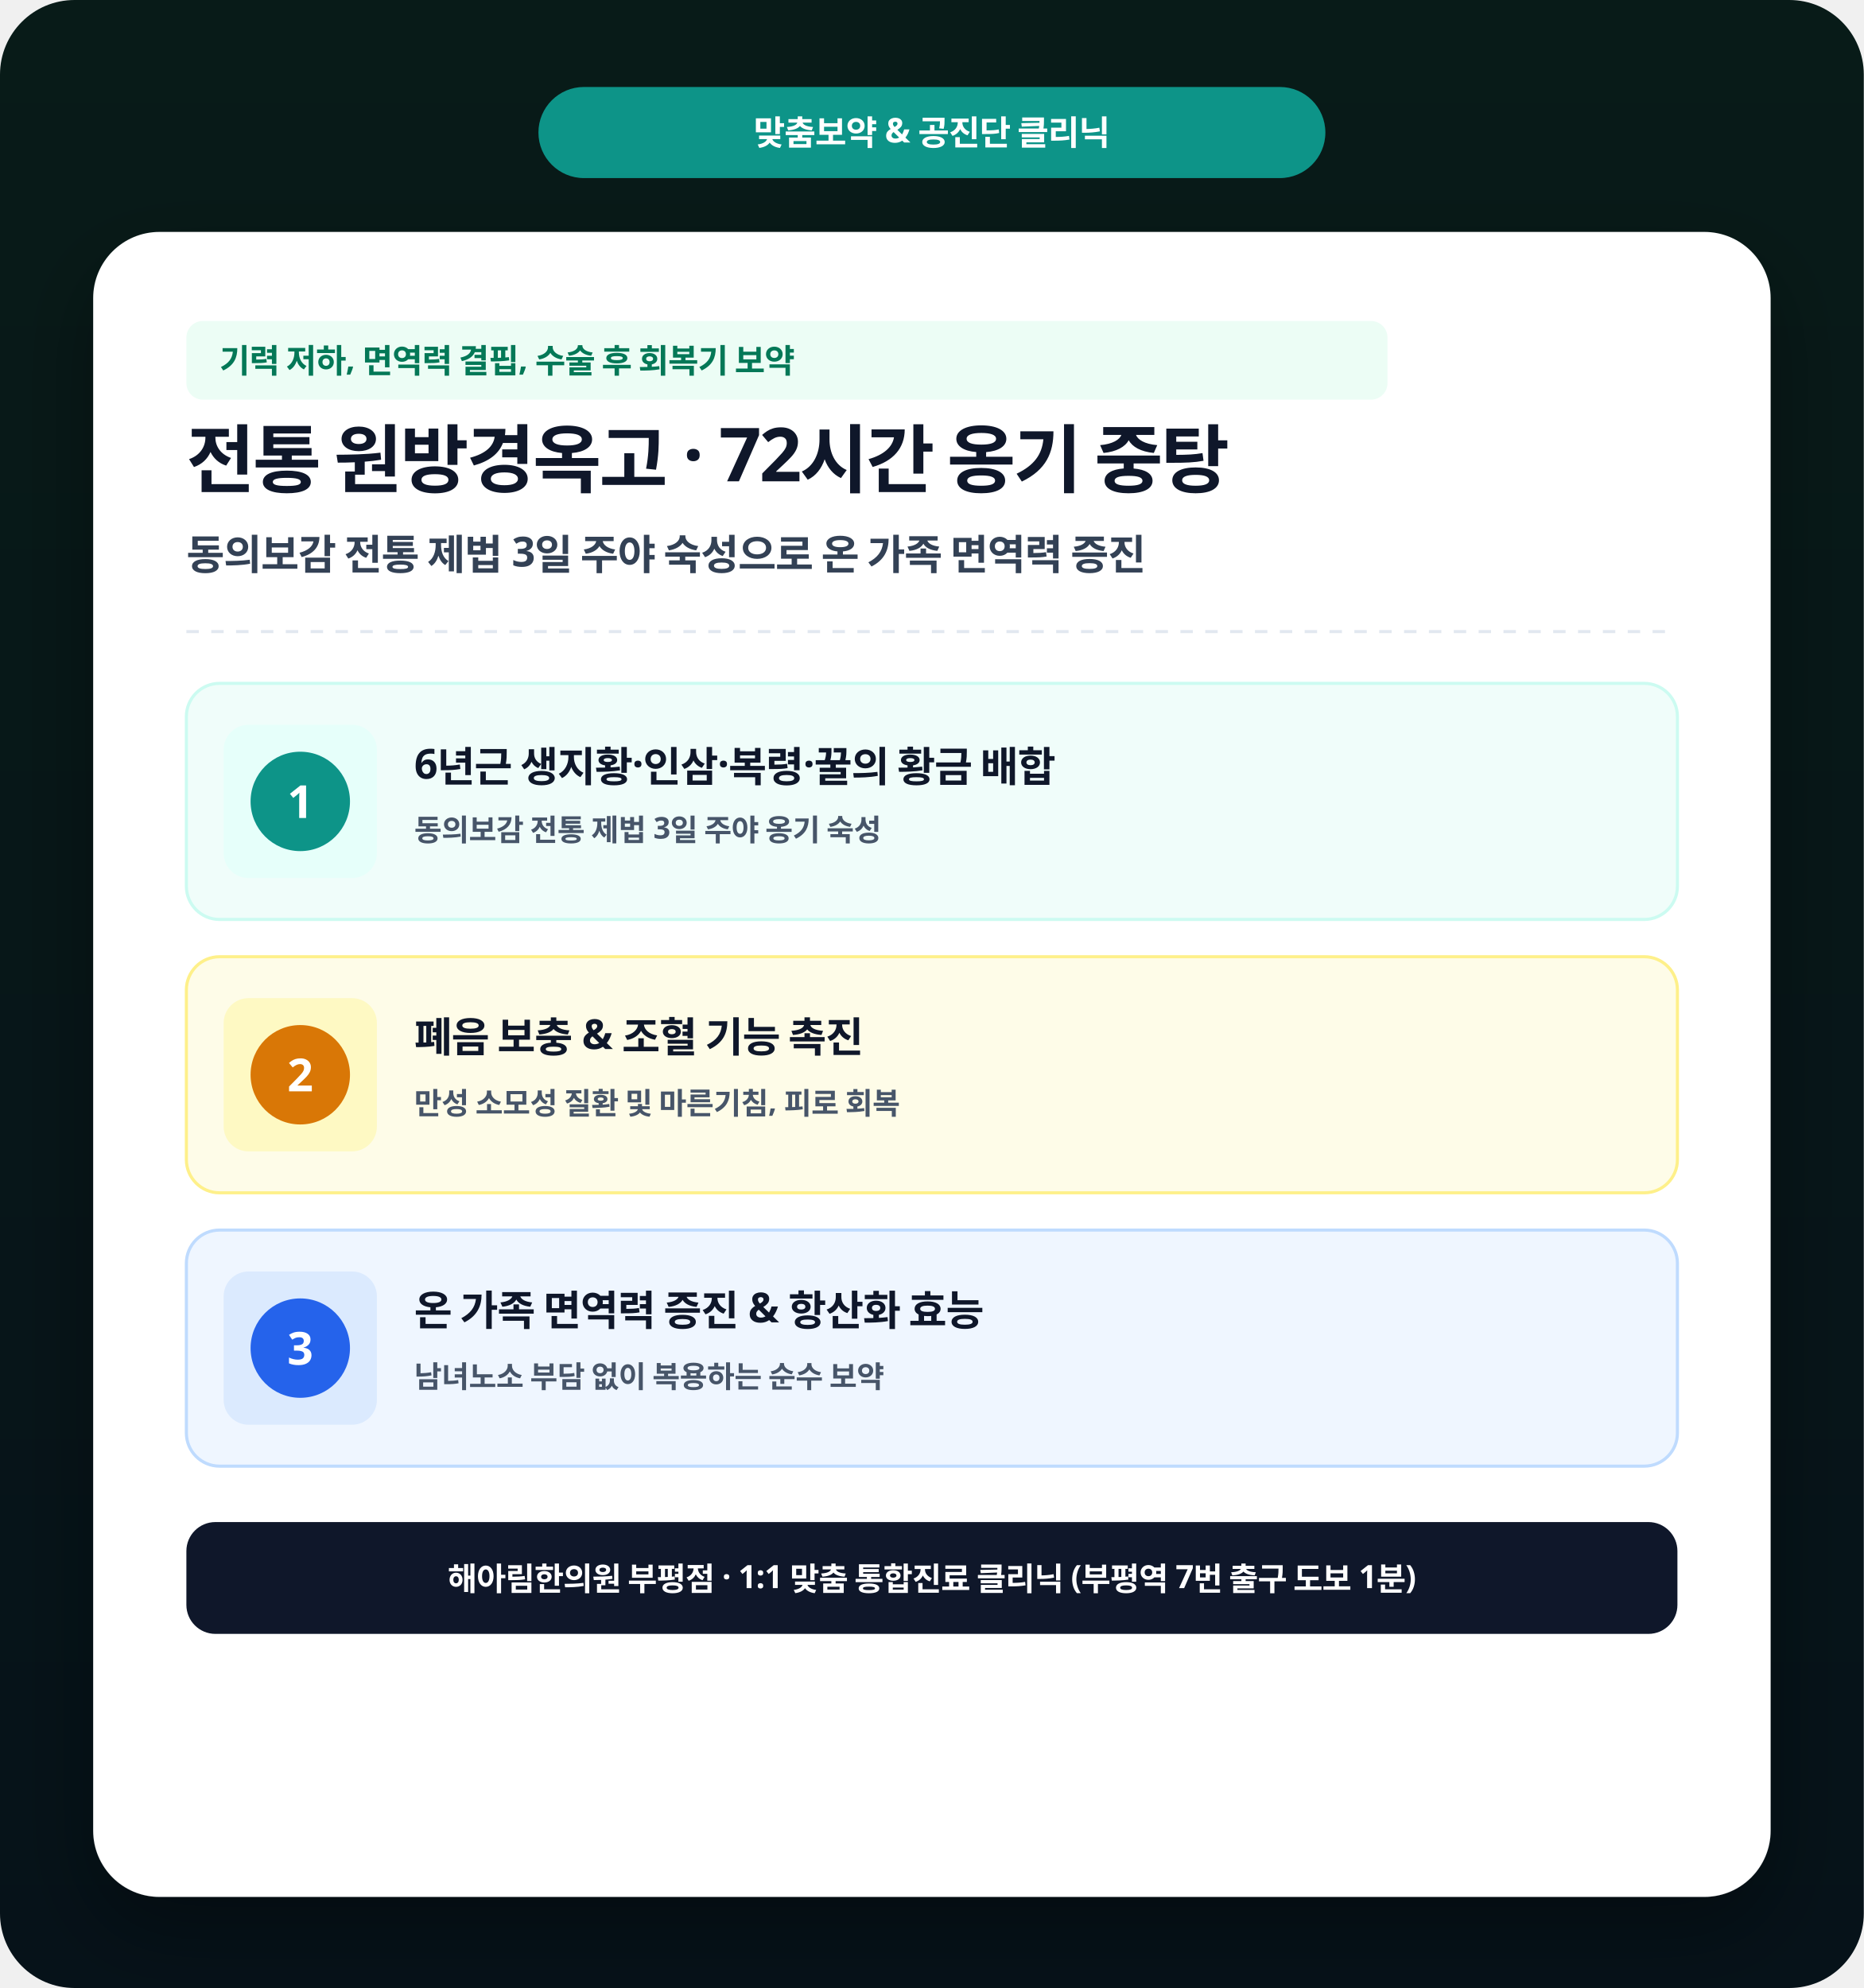
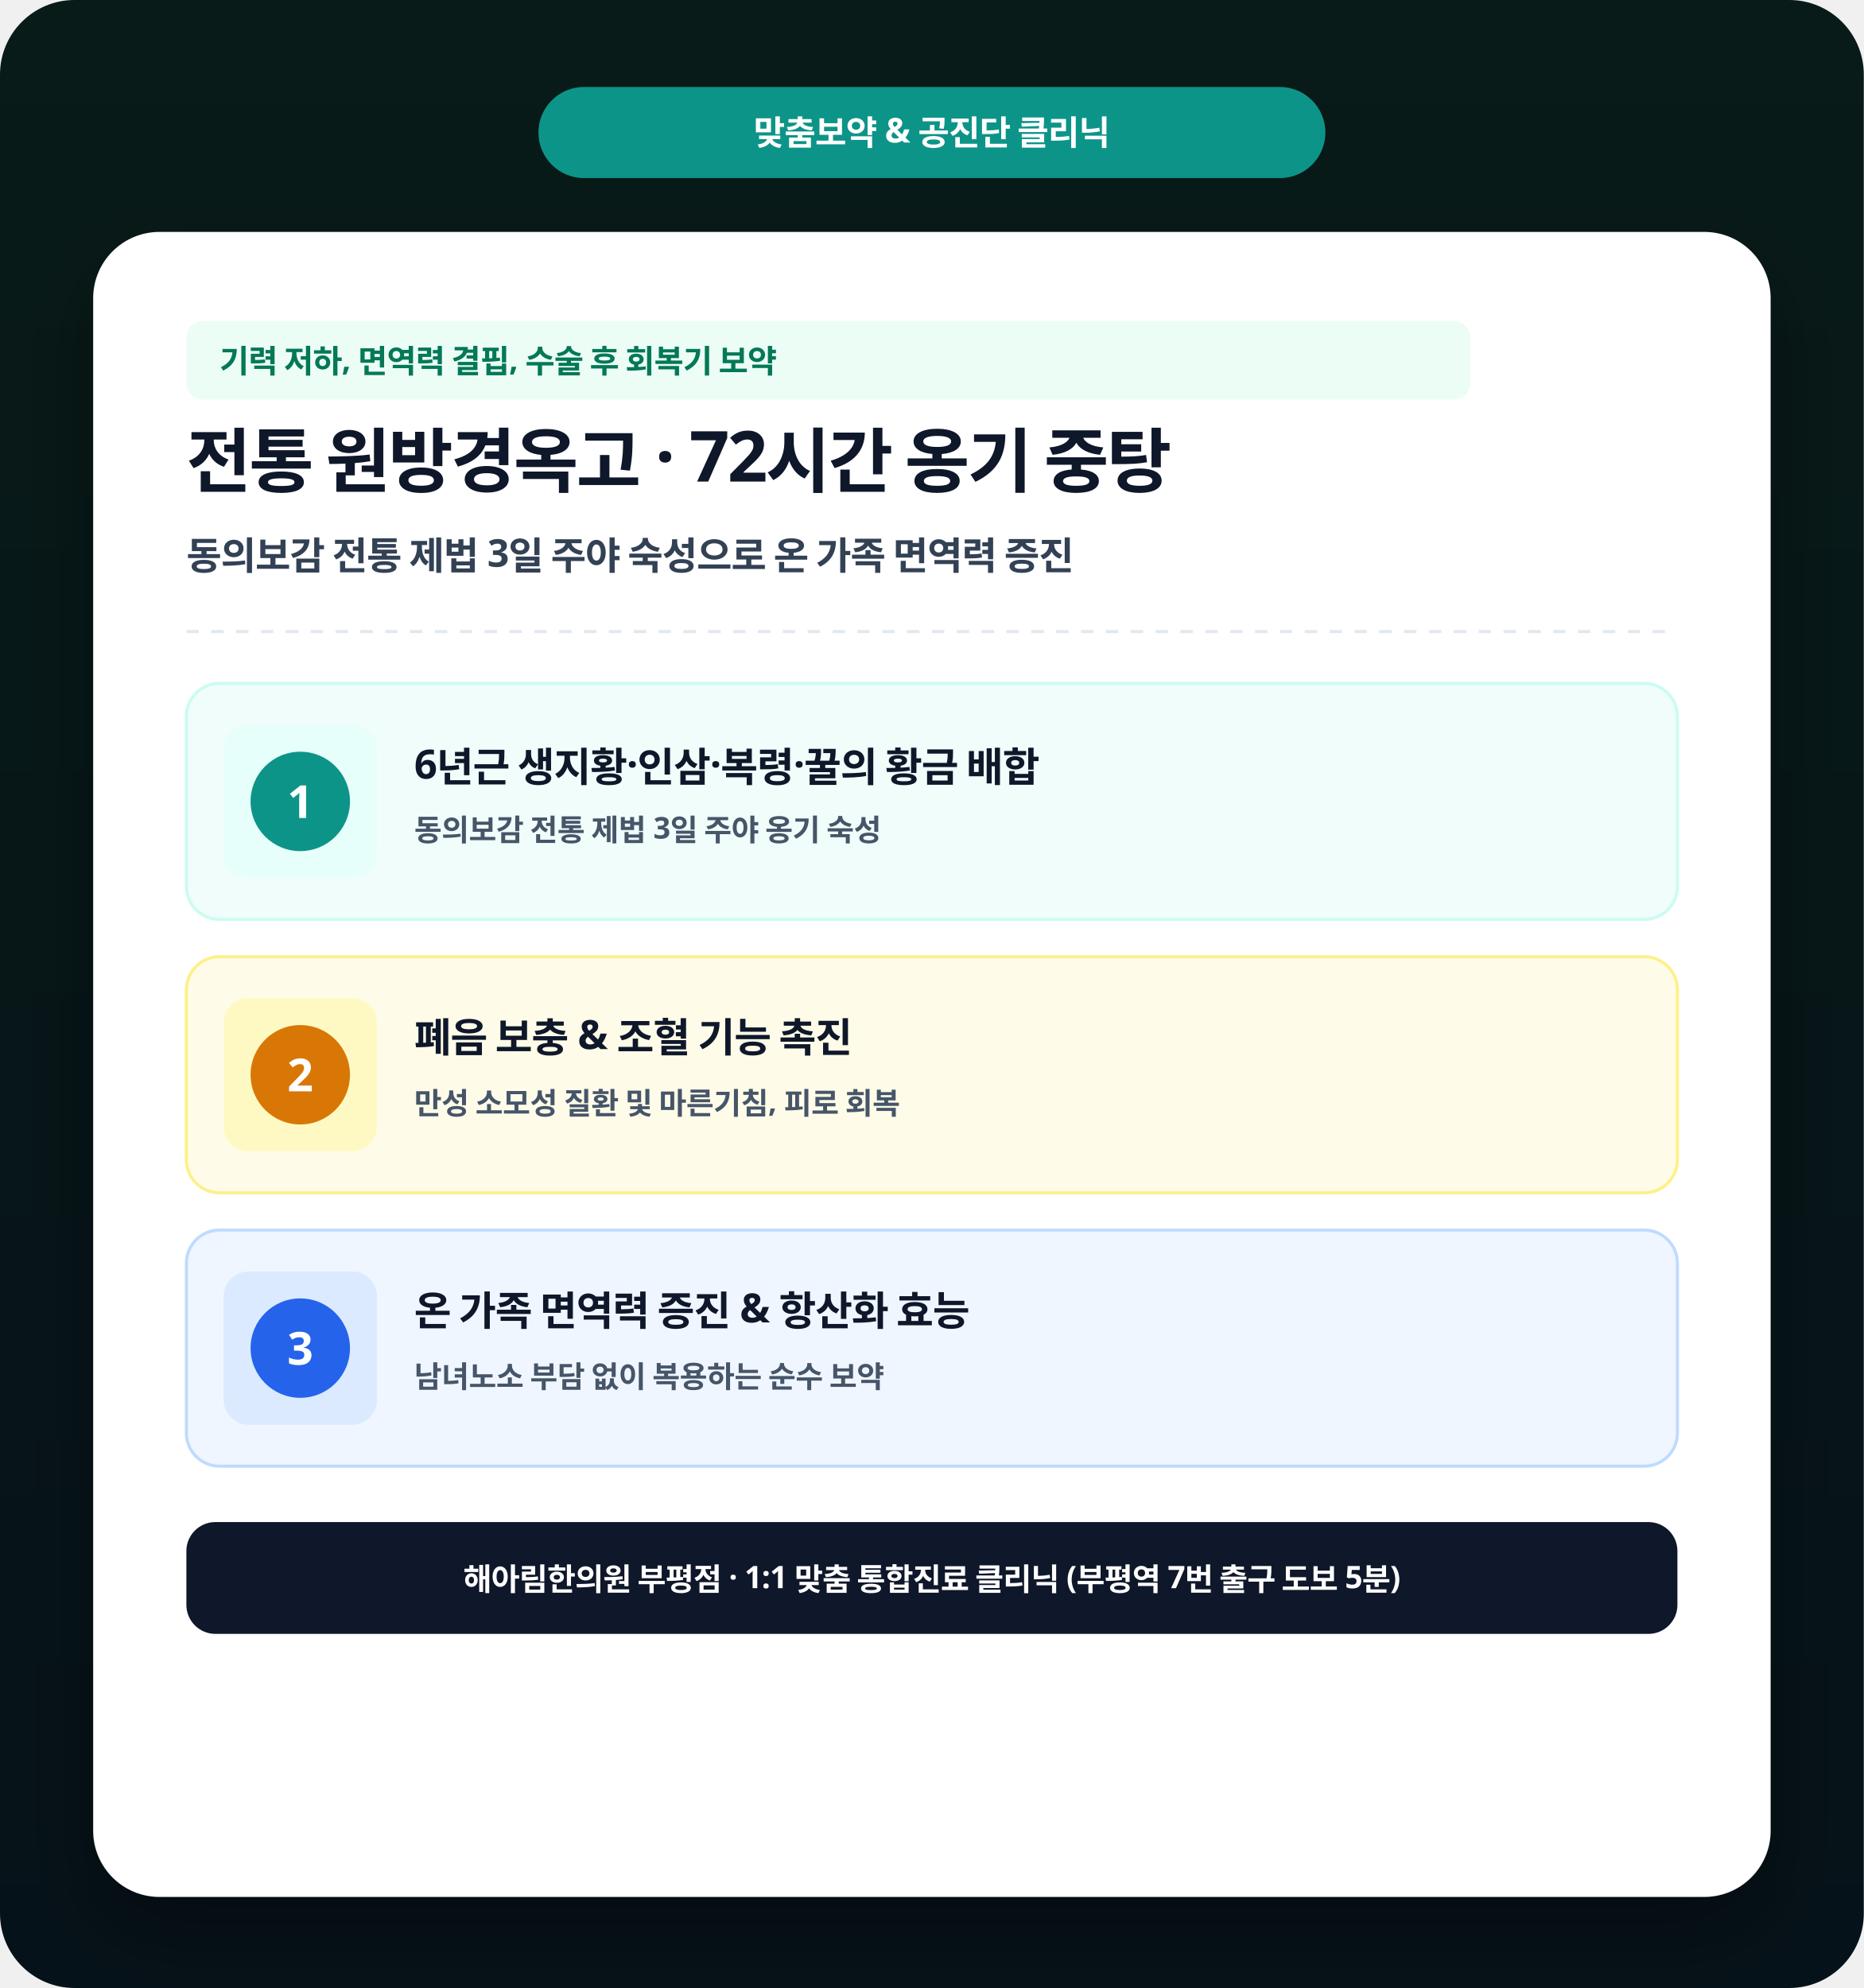
<svg xmlns="http://www.w3.org/2000/svg" width="900" height="960" viewBox="0 0 900 960">
  <defs>
    <linearGradient id="bgGrad" x1="0%" y1="0%" x2="0%" y2="100%">
      <stop offset="0%" stop-color="#081b18" />
      <stop offset="100%" stop-color="#061219" />
    </linearGradient>
    <filter id="cardShadow" x="-10%" y="-10%" width="120%" height="120%">
      <feDropShadow dx="0" dy="16" stdDeviation="20" flood-color="#000000" flood-opacity="0.35" />
    </filter>
  </defs>
  <rect x="0" y="0" width="900" height="960" rx="36" fill="url(#bgGrad)" />
  <g transform="translate(450, 64)">
    <rect x="-190" y="-22" width="380" height="44" rx="22" fill="#0d9488" />
    <text x="0" y="6" font-size="16.5" font-weight="900" fill="#ffffff" text-anchor="middle" font-family="Pretendard, 'Malgun Gothic', sans-serif" letter-spacing="-0.02em">
      맞춤보약 &amp; 공진단 클리닉
    </text>
  </g>
  <g filter="url(#cardShadow)">
    <rect x="45" y="112" width="810" height="804" rx="32" fill="#ffffff" />
  </g>
  <g transform="translate(90, 155)">
-     <rect x="0" y="0" width="580" height="38" rx="8" fill="#ecfdf5" />
-     <text x="16" y="25" font-size="16" font-weight="900" fill="#047857" font-family="Pretendard, 'Malgun Gothic', sans-serif" letter-spacing="-0.02em">
+     <rect x="0" y="0" width="620" height="38" rx="8" fill="#ecfdf5" />
+     <text x="16" y="25" font-size="15.5" font-weight="900" fill="#047857" font-family="Pretendard, 'Malgun Gothic', sans-serif" letter-spacing="-0.02em">
      기력 저하, 면역력 결핍, 수술 후 회복기 보약
    </text>
  </g>
  <g transform="translate(90, 235)">
-     <text font-size="36" font-weight="900" fill="#0f172a" font-family="Pretendard, 'Malgun Gothic', sans-serif" letter-spacing="-0.03em">
+     <text font-size="34" font-weight="900" fill="#0f172a" font-family="Pretendard, 'Malgun Gothic', sans-serif" letter-spacing="-0.03em">
      전통 원방경옥고 · 72시간 옹기 중탕
    </text>
  </g>
  <g transform="translate(90, 275)">
-     <text font-size="20" font-weight="800" fill="#334155" font-family="Pretendard, 'Malgun Gothic', sans-serif" letter-spacing="-0.02em">
+     <text font-size="18.5" font-weight="800" fill="#334155" font-family="Pretendard, 'Malgun Gothic', sans-serif" letter-spacing="-0.02em">
      동의보감 전통 제법 3일 주야 숙성으로 온 가족 면역력 증진
    </text>
  </g>
  <line x1="90" y1="305" x2="810" y2="305" stroke="#e2e8f0" stroke-width="1.5" stroke-dasharray="6,6" />
  <g transform="translate(90, 330)">
    <rect x="0" y="0" width="720" height="114" rx="16" fill="#f0fdfa" stroke="#ccfbf1" stroke-width="1.5" />
    <rect x="18" y="20" width="74" height="74" rx="12" fill="#e6fffa" />
    <circle cx="55" cy="57" r="24" fill="#0d9488" />
    <text x="55" y="65" font-size="22" font-weight="900" fill="#ffffff" text-anchor="middle" font-family="Pretendard, 'Malgun Gothic', sans-serif">1</text>
-     <text x="110" y="46" font-size="20" font-weight="900" fill="#0f172a" font-family="Pretendard, 'Malgun Gothic', sans-serif" letter-spacing="-0.02em">
+     <text x="110" y="46" font-size="19.5" font-weight="900" fill="#0f172a" font-family="Pretendard, 'Malgun Gothic', sans-serif" letter-spacing="-0.02em">
      6년근 생지황·인삼·복령·꿀의 황금 배합
    </text>
    <text x="110" y="76" font-size="14.5" font-weight="600" fill="#475569" font-family="Pretendard, 'Malgun Gothic', sans-serif" letter-spacing="-0.01em">
      동의보감 전통 제법 3일 주야 옹기 숙성
    </text>
  </g>
  <g transform="translate(90, 462)">
    <rect x="0" y="0" width="720" height="114" rx="16" fill="#fefce8" stroke="#fef08a" stroke-width="1.5" />
    <rect x="18" y="20" width="74" height="74" rx="12" fill="#fef9c3" />
    <circle cx="55" cy="57" r="24" fill="#d97706" />
    <text x="55" y="65" font-size="22" font-weight="900" fill="#ffffff" text-anchor="middle" font-family="Pretendard, 'Malgun Gothic', sans-serif">2</text>
-     <text x="110" y="46" font-size="20" font-weight="900" fill="#0f172a" font-family="Pretendard, 'Malgun Gothic', sans-serif" letter-spacing="-0.02em">
+     <text x="110" y="46" font-size="19.5" font-weight="900" fill="#0f172a" font-family="Pretendard, 'Malgun Gothic', sans-serif" letter-spacing="-0.02em">
      폐음 보충 &amp; 조혈 기능 촉진
    </text>
    <text x="110" y="76" font-size="14.5" font-weight="600" fill="#475569" font-family="Pretendard, 'Malgun Gothic', sans-serif" letter-spacing="-0.01em">
      만성 소모성 질환 및 마른기침, 피로 회복
    </text>
  </g>
  <g transform="translate(90, 594)">
    <rect x="0" y="0" width="720" height="114" rx="16" fill="#eff6ff" stroke="#bfdbfe" stroke-width="1.5" />
    <rect x="18" y="20" width="74" height="74" rx="12" fill="#dbeafe" />
    <circle cx="55" cy="57" r="24" fill="#2563eb" />
    <text x="55" y="65" font-size="22" font-weight="900" fill="#ffffff" text-anchor="middle" font-family="Pretendard, 'Malgun Gothic', sans-serif">3</text>
-     <text x="110" y="46" font-size="20" font-weight="900" fill="#0f172a" font-family="Pretendard, 'Malgun Gothic', sans-serif" letter-spacing="-0.02em">
+     <text x="110" y="46" font-size="19.5" font-weight="900" fill="#0f172a" font-family="Pretendard, 'Malgun Gothic', sans-serif" letter-spacing="-0.02em">
      온 가족 면역력 증진 &amp; 항산화 효능
    </text>
    <text x="110" y="76" font-size="14.5" font-weight="600" fill="#475569" font-family="Pretendard, 'Malgun Gothic', sans-serif" letter-spacing="-0.01em">
      남녀노소 부담 없이 복용하는 순수 보약
    </text>
  </g>
  <g transform="translate(90, 735)">
    <rect x="0" y="0" width="720" height="54" rx="14" fill="#0f172a" />
-     <text x="360" y="33" font-size="15.5" font-weight="800" fill="#ffffff" text-anchor="middle" font-family="Pretendard, 'Malgun Gothic', sans-serif" letter-spacing="-0.02em">
-       해아림한의원 부평점 · 1:1 맞춤 통합진료 클리닉 (부평역 7번 출구 도보 1분)
+     <text x="360" y="33" font-size="15" font-weight="800" fill="#ffffff" text-anchor="middle" font-family="Pretendard, 'Malgun Gothic', sans-serif" letter-spacing="-0.02em">
+       해아림한의원 부평점 · 1:1 맞춤 통합진료 클리닉 (부평역 7번 출구 도보 5분)
    </text>
  </g>
</svg>
